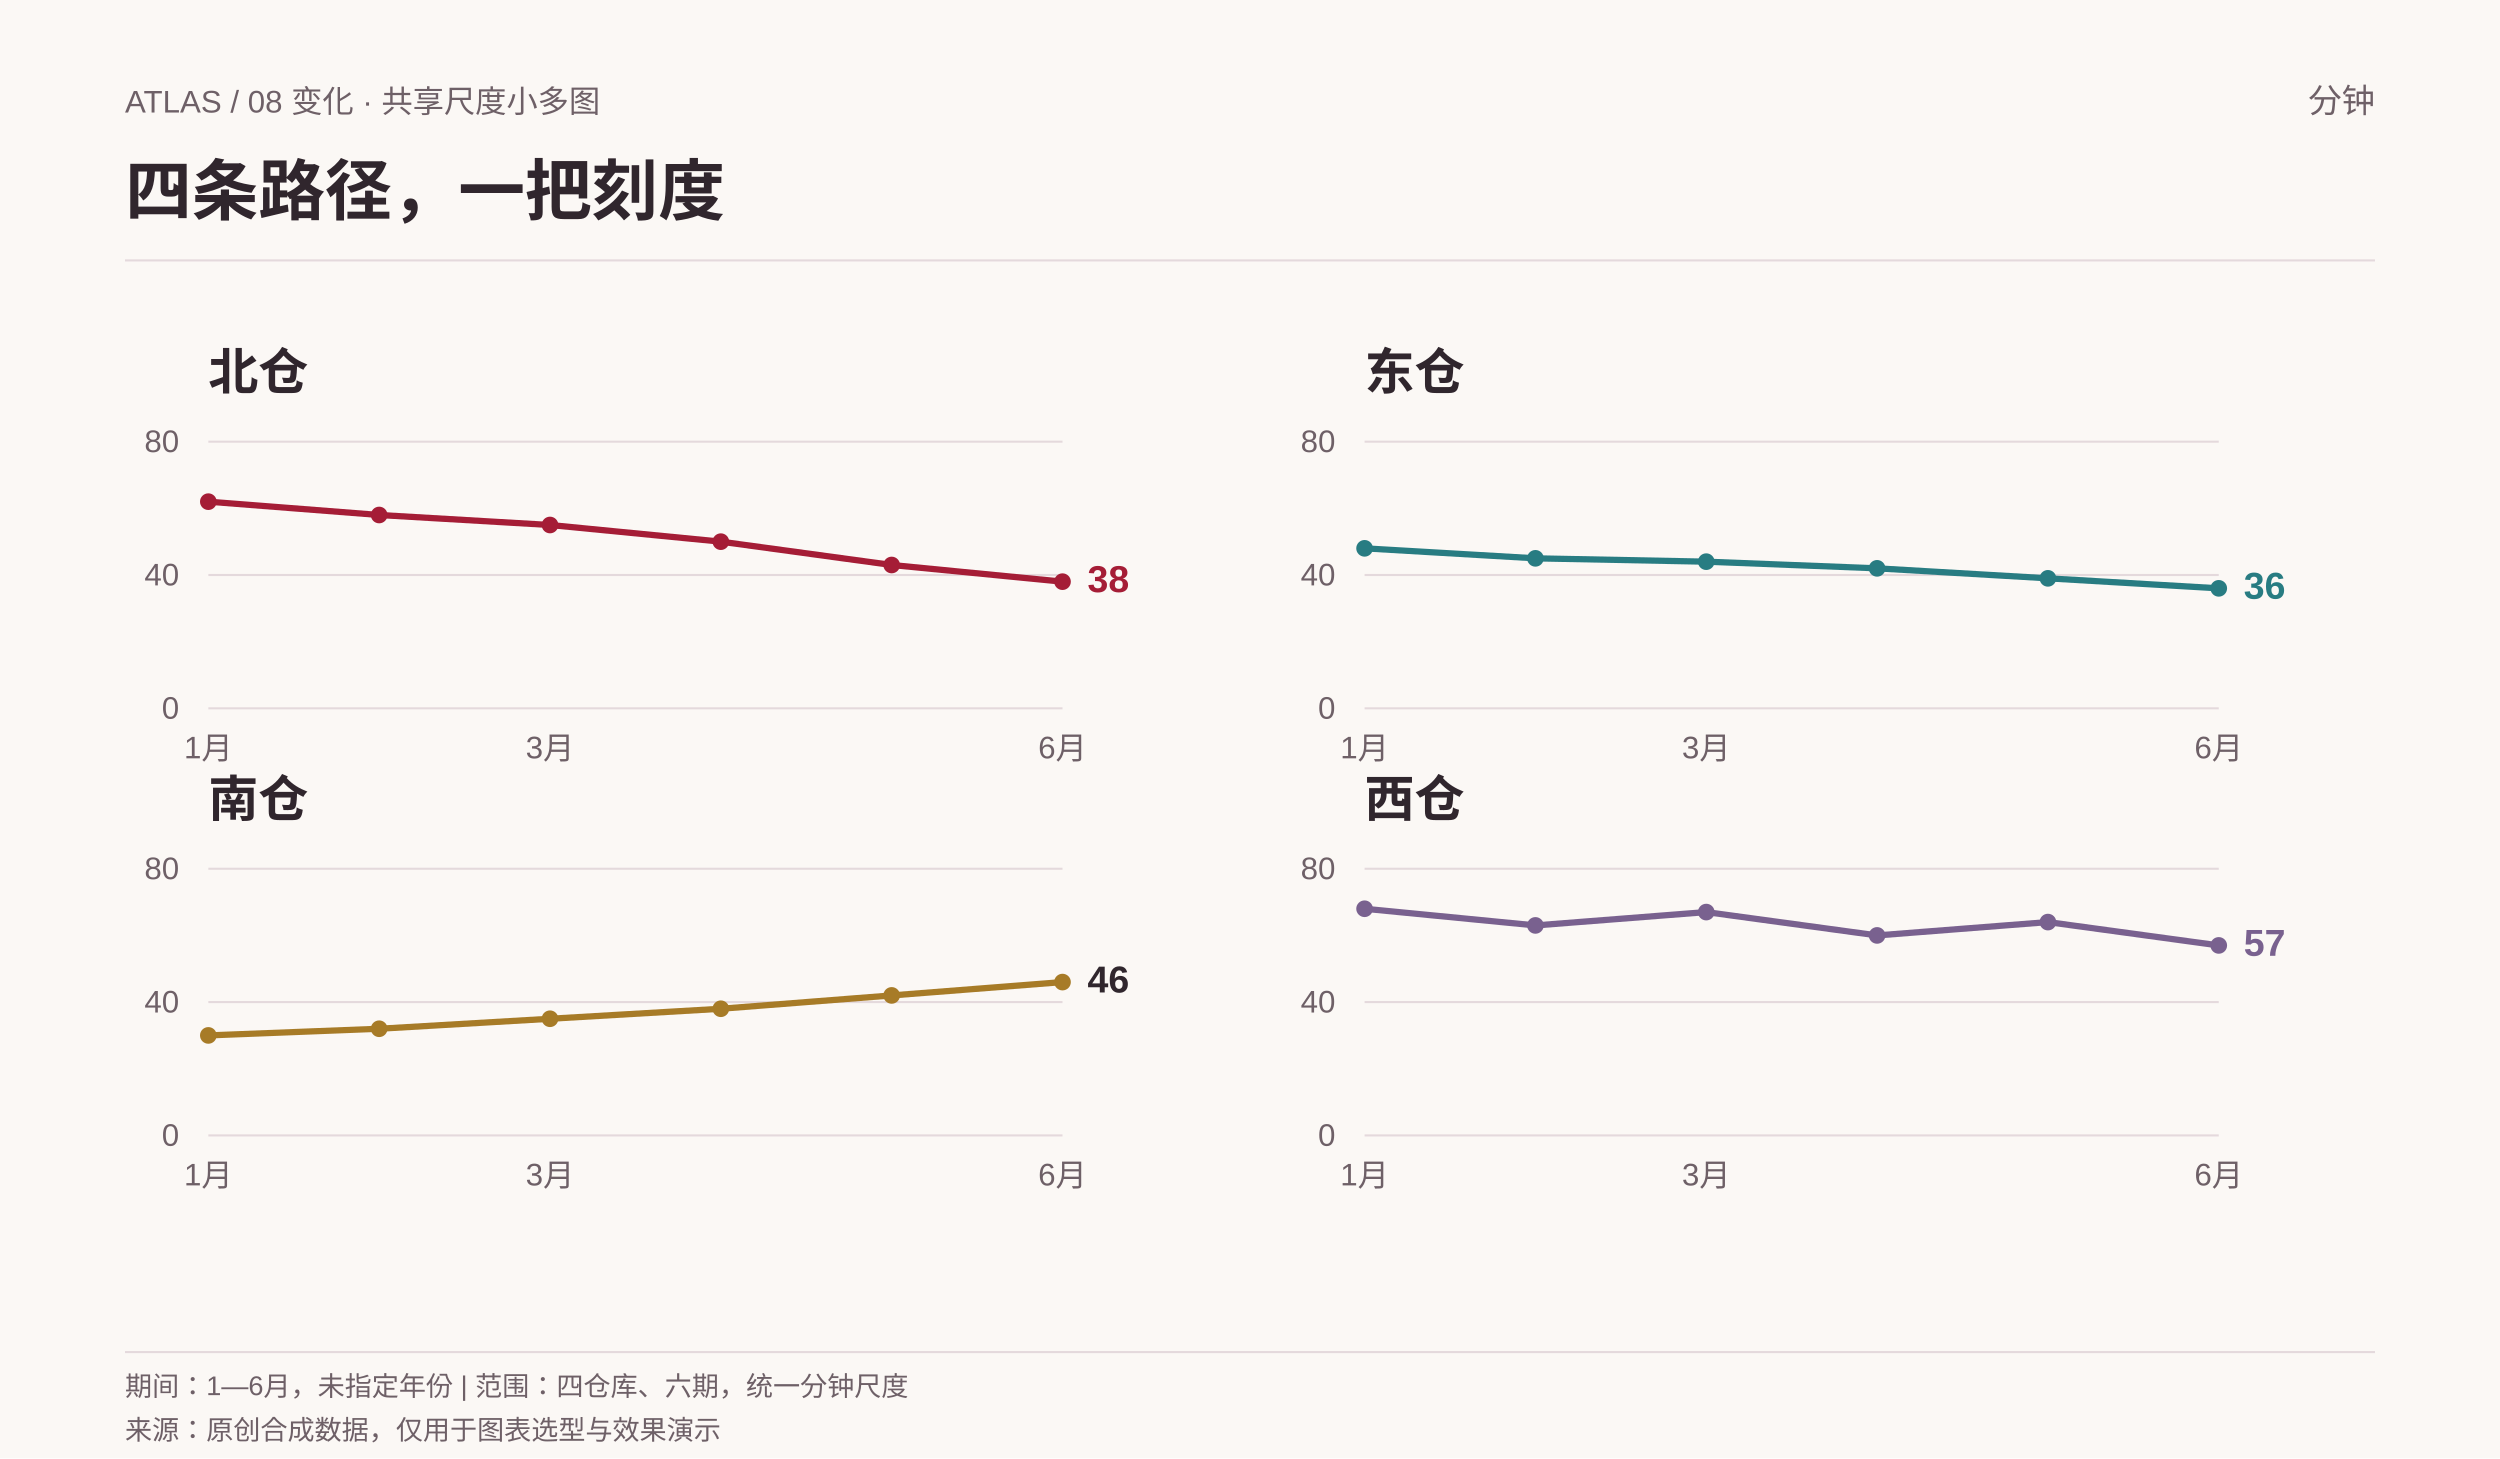
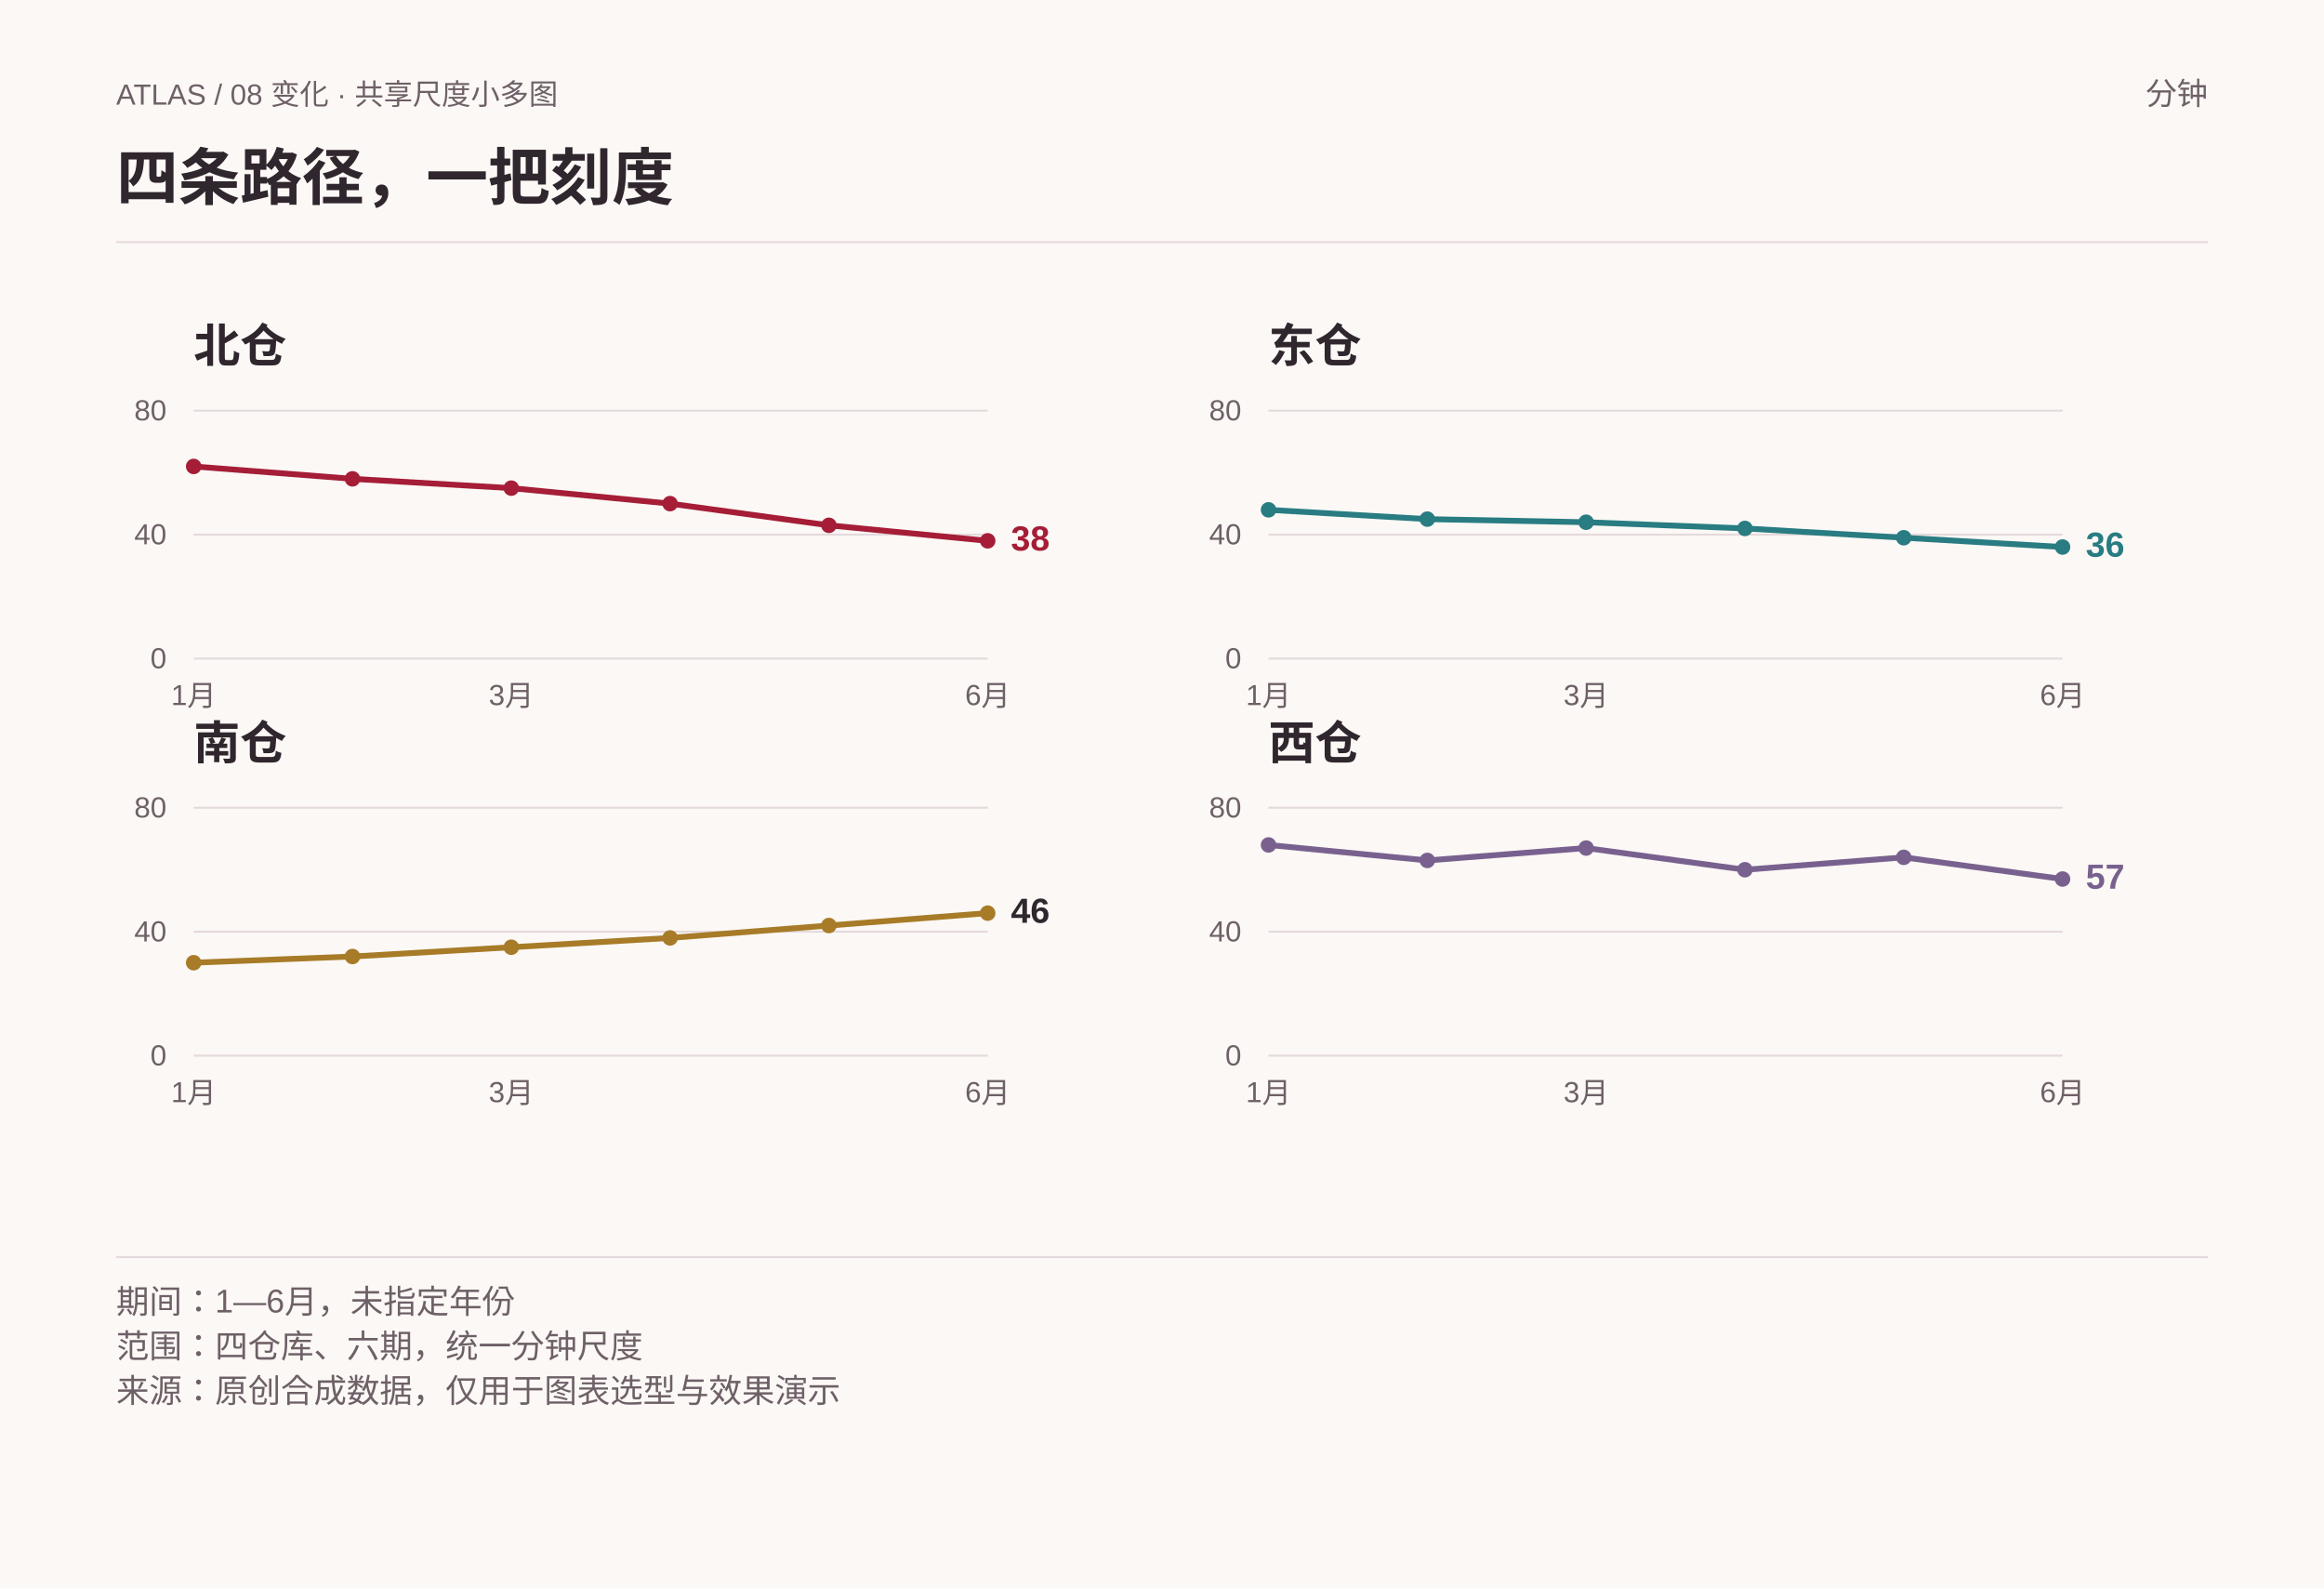
- <svg xmlns="http://www.w3.org/2000/svg" viewBox="0 0 1200 700" width="1200" height="700" role="img" aria-labelledby="title-smallmultiples desc-smallmultiples">
+ <svg xmlns="http://www.w3.org/2000/svg" viewBox="0 0 1200 820" width="1200" height="820" role="img" aria-labelledby="title-smallmultiples desc-smallmultiples">
  <g font-family="Arial, Microsoft YaHei, sans-serif">
-     <rect x="0" y="0" width="1200" height="700" fill="#FBF8F5" stroke="none" stroke-width="1" rx="0" />
+     <rect x="0" y="0" width="1200" height="820" fill="#FBF8F5" stroke="none" stroke-width="1" rx="0" />
    <text x="60" y="54" font-size="15" fill="#6E6067" text-anchor="start" font-weight="400">ATLAS / 08     变化 · 共享尺度小多图</text>
    <text x="60" y="103" font-size="32" fill="#30262D" text-anchor="start" font-weight="700">四条路径，一把刻度</text>
    <text x="1140" y="54" font-size="16" fill="#6E6067" text-anchor="end" font-weight="400">分钟</text>
    <line x1="60" y1="125" x2="1140" y2="125" stroke="#E4D9DC" stroke-width="1" />
    <text x="100" y="187" font-size="24" fill="#30262D" text-anchor="start" font-weight="600">北仓</text>
    <line x1="100" y1="340" x2="510" y2="340" stroke="#E4D9DC" stroke-width="1" />
    <text x="86" y="345" font-size="15" fill="#6E6067" text-anchor="end" font-weight="400">0</text>
    <line x1="100" y1="276" x2="510" y2="276" stroke="#E4D9DC" stroke-width="1" />
    <text x="86" y="281" font-size="15" fill="#6E6067" text-anchor="end" font-weight="400">40</text>
    <line x1="100" y1="212" x2="510" y2="212" stroke="#E4D9DC" stroke-width="1" />
    <text x="86" y="217" font-size="15" fill="#6E6067" text-anchor="end" font-weight="400">80</text>
    <g data-key="0" opacity="1">
      <path d="M100,240.8 L182,247.2 L264,252 L346,260 L428,271.2 L510,279.2" stroke="#A51D36" stroke-width="3" fill="none" stroke-linejoin="round" stroke-linecap="round" />
      <circle cx="100" cy="240.8" r="4" fill="#A51D36" stroke="none" stroke-width="1" />
      <circle cx="182" cy="247.2" r="4" fill="#A51D36" stroke="none" stroke-width="1" />
      <circle cx="264" cy="252" r="4" fill="#A51D36" stroke="none" stroke-width="1" />
      <circle cx="346" cy="260" r="4" fill="#A51D36" stroke="none" stroke-width="1" />
      <circle cx="428" cy="271.2" r="4" fill="#A51D36" stroke="none" stroke-width="1" />
      <circle cx="510" cy="279.2" r="4" fill="#A51D36" stroke="none" stroke-width="1" />
    </g>
    <text x="100" y="364" font-size="15" fill="#6E6067" text-anchor="middle" font-weight="400">1月</text>
    <text x="264" y="364" font-size="15" fill="#6E6067" text-anchor="middle" font-weight="400">3月</text>
    <text x="510" y="364" font-size="15" fill="#6E6067" text-anchor="middle" font-weight="400">6月</text>
    <text x="522" y="284.2" font-size="18" fill="#A51D36" text-anchor="start" font-weight="600">38</text>
    <text x="655" y="187" font-size="24" fill="#30262D" text-anchor="start" font-weight="600">东仓</text>
    <line x1="655" y1="340" x2="1065" y2="340" stroke="#E4D9DC" stroke-width="1" />
    <text x="641" y="345" font-size="15" fill="#6E6067" text-anchor="end" font-weight="400">0</text>
    <line x1="655" y1="276" x2="1065" y2="276" stroke="#E4D9DC" stroke-width="1" />
    <text x="641" y="281" font-size="15" fill="#6E6067" text-anchor="end" font-weight="400">40</text>
    <line x1="655" y1="212" x2="1065" y2="212" stroke="#E4D9DC" stroke-width="1" />
    <text x="641" y="217" font-size="15" fill="#6E6067" text-anchor="end" font-weight="400">80</text>
    <g data-key="1" opacity="1">
      <path d="M655,263.2 L737,268 L819,269.6 L901,272.8 L983,277.6 L1065,282.4" stroke="#287C82" stroke-width="3" fill="none" stroke-linejoin="round" stroke-linecap="round" />
      <circle cx="655" cy="263.2" r="4" fill="#287C82" stroke="none" stroke-width="1" />
      <circle cx="737" cy="268" r="4" fill="#287C82" stroke="none" stroke-width="1" />
      <circle cx="819" cy="269.6" r="4" fill="#287C82" stroke="none" stroke-width="1" />
      <circle cx="901" cy="272.8" r="4" fill="#287C82" stroke="none" stroke-width="1" />
      <circle cx="983" cy="277.6" r="4" fill="#287C82" stroke="none" stroke-width="1" />
      <circle cx="1065" cy="282.4" r="4" fill="#287C82" stroke="none" stroke-width="1" />
    </g>
    <text x="655" y="364" font-size="15" fill="#6E6067" text-anchor="middle" font-weight="400">1月</text>
    <text x="819" y="364" font-size="15" fill="#6E6067" text-anchor="middle" font-weight="400">3月</text>
    <text x="1065" y="364" font-size="15" fill="#6E6067" text-anchor="middle" font-weight="400">6月</text>
    <text x="1077" y="287.4" font-size="18" fill="#287C82" text-anchor="start" font-weight="600">36</text>
    <text x="100" y="392" font-size="24" fill="#30262D" text-anchor="start" font-weight="600">南仓</text>
    <line x1="100" y1="545" x2="510" y2="545" stroke="#E4D9DC" stroke-width="1" />
    <text x="86" y="550" font-size="15" fill="#6E6067" text-anchor="end" font-weight="400">0</text>
    <line x1="100" y1="481" x2="510" y2="481" stroke="#E4D9DC" stroke-width="1" />
    <text x="86" y="486" font-size="15" fill="#6E6067" text-anchor="end" font-weight="400">40</text>
    <line x1="100" y1="417" x2="510" y2="417" stroke="#E4D9DC" stroke-width="1" />
    <text x="86" y="422" font-size="15" fill="#6E6067" text-anchor="end" font-weight="400">80</text>
    <g data-key="2" opacity="1">
      <path d="M100,497 L182,493.8 L264,489 L346,484.2 L428,477.8 L510,471.4" stroke="#A77B27" stroke-width="3" fill="none" stroke-linejoin="round" stroke-linecap="round" />
      <circle cx="100" cy="497" r="4" fill="#A77B27" stroke="none" stroke-width="1" />
      <circle cx="182" cy="493.8" r="4" fill="#A77B27" stroke="none" stroke-width="1" />
      <circle cx="264" cy="489" r="4" fill="#A77B27" stroke="none" stroke-width="1" />
      <circle cx="346" cy="484.2" r="4" fill="#A77B27" stroke="none" stroke-width="1" />
      <circle cx="428" cy="477.8" r="4" fill="#A77B27" stroke="none" stroke-width="1" />
      <circle cx="510" cy="471.4" r="4" fill="#A77B27" stroke="none" stroke-width="1" />
    </g>
    <text x="100" y="569" font-size="15" fill="#6E6067" text-anchor="middle" font-weight="400">1月</text>
    <text x="264" y="569" font-size="15" fill="#6E6067" text-anchor="middle" font-weight="400">3月</text>
    <text x="510" y="569" font-size="15" fill="#6E6067" text-anchor="middle" font-weight="400">6月</text>
    <text x="522" y="476.4" font-size="18" fill="#30262D" text-anchor="start" font-weight="600">46</text>
    <text x="655" y="392" font-size="24" fill="#30262D" text-anchor="start" font-weight="600">西仓</text>
    <line x1="655" y1="545" x2="1065" y2="545" stroke="#E4D9DC" stroke-width="1" />
    <text x="641" y="550" font-size="15" fill="#6E6067" text-anchor="end" font-weight="400">0</text>
    <line x1="655" y1="481" x2="1065" y2="481" stroke="#E4D9DC" stroke-width="1" />
    <text x="641" y="486" font-size="15" fill="#6E6067" text-anchor="end" font-weight="400">40</text>
    <line x1="655" y1="417" x2="1065" y2="417" stroke="#E4D9DC" stroke-width="1" />
    <text x="641" y="422" font-size="15" fill="#6E6067" text-anchor="end" font-weight="400">80</text>
    <g data-key="3" opacity="1">
      <path d="M655,436.2 L737,444.2 L819,437.8 L901,449 L983,442.6 L1065,453.8" stroke="#79618F" stroke-width="3" fill="none" stroke-linejoin="round" stroke-linecap="round" />
      <circle cx="655" cy="436.2" r="4" fill="#79618F" stroke="none" stroke-width="1" />
      <circle cx="737" cy="444.2" r="4" fill="#79618F" stroke="none" stroke-width="1" />
      <circle cx="819" cy="437.8" r="4" fill="#79618F" stroke="none" stroke-width="1" />
      <circle cx="901" cy="449" r="4" fill="#79618F" stroke="none" stroke-width="1" />
      <circle cx="983" cy="442.6" r="4" fill="#79618F" stroke="none" stroke-width="1" />
      <circle cx="1065" cy="453.8" r="4" fill="#79618F" stroke="none" stroke-width="1" />
    </g>
    <text x="655" y="569" font-size="15" fill="#6E6067" text-anchor="middle" font-weight="400">1月</text>
    <text x="819" y="569" font-size="15" fill="#6E6067" text-anchor="middle" font-weight="400">3月</text>
    <text x="1065" y="569" font-size="15" fill="#6E6067" text-anchor="middle" font-weight="400">6月</text>
    <text x="1077" y="458.8" font-size="18" fill="#79618F" text-anchor="start" font-weight="600">57</text>
    <line x1="60" y1="649" x2="1140" y2="649" stroke="#E4D9DC" stroke-width="1" />
-     <text x="60" y="670" font-size="13" fill="#6E6067" text-anchor="start" font-weight="400">期间：1—6月，未指定年份  |  范围：四仓库、六期，统一分钟尺度</text>
-     <text x="60" y="691" font-size="13" fill="#6E6067" text-anchor="start" font-weight="400">来源：原创合成数据，仅用于图表选型与效果演示</text>
+     <text x="60" y="678" font-size="17" fill="#6E6067" text-anchor="start" font-weight="400">期间：1—6月，未指定年份</text>
+     <text x="60" y="701" font-size="17" fill="#6E6067" text-anchor="start" font-weight="400">范围：四仓库、六期，统一分钟尺度</text>
+     <text x="60" y="724" font-size="17" fill="#6E6067" text-anchor="start" font-weight="400">来源：原创合成数据，仅用于图表选型与效果演示</text>
  </g>
</svg>
